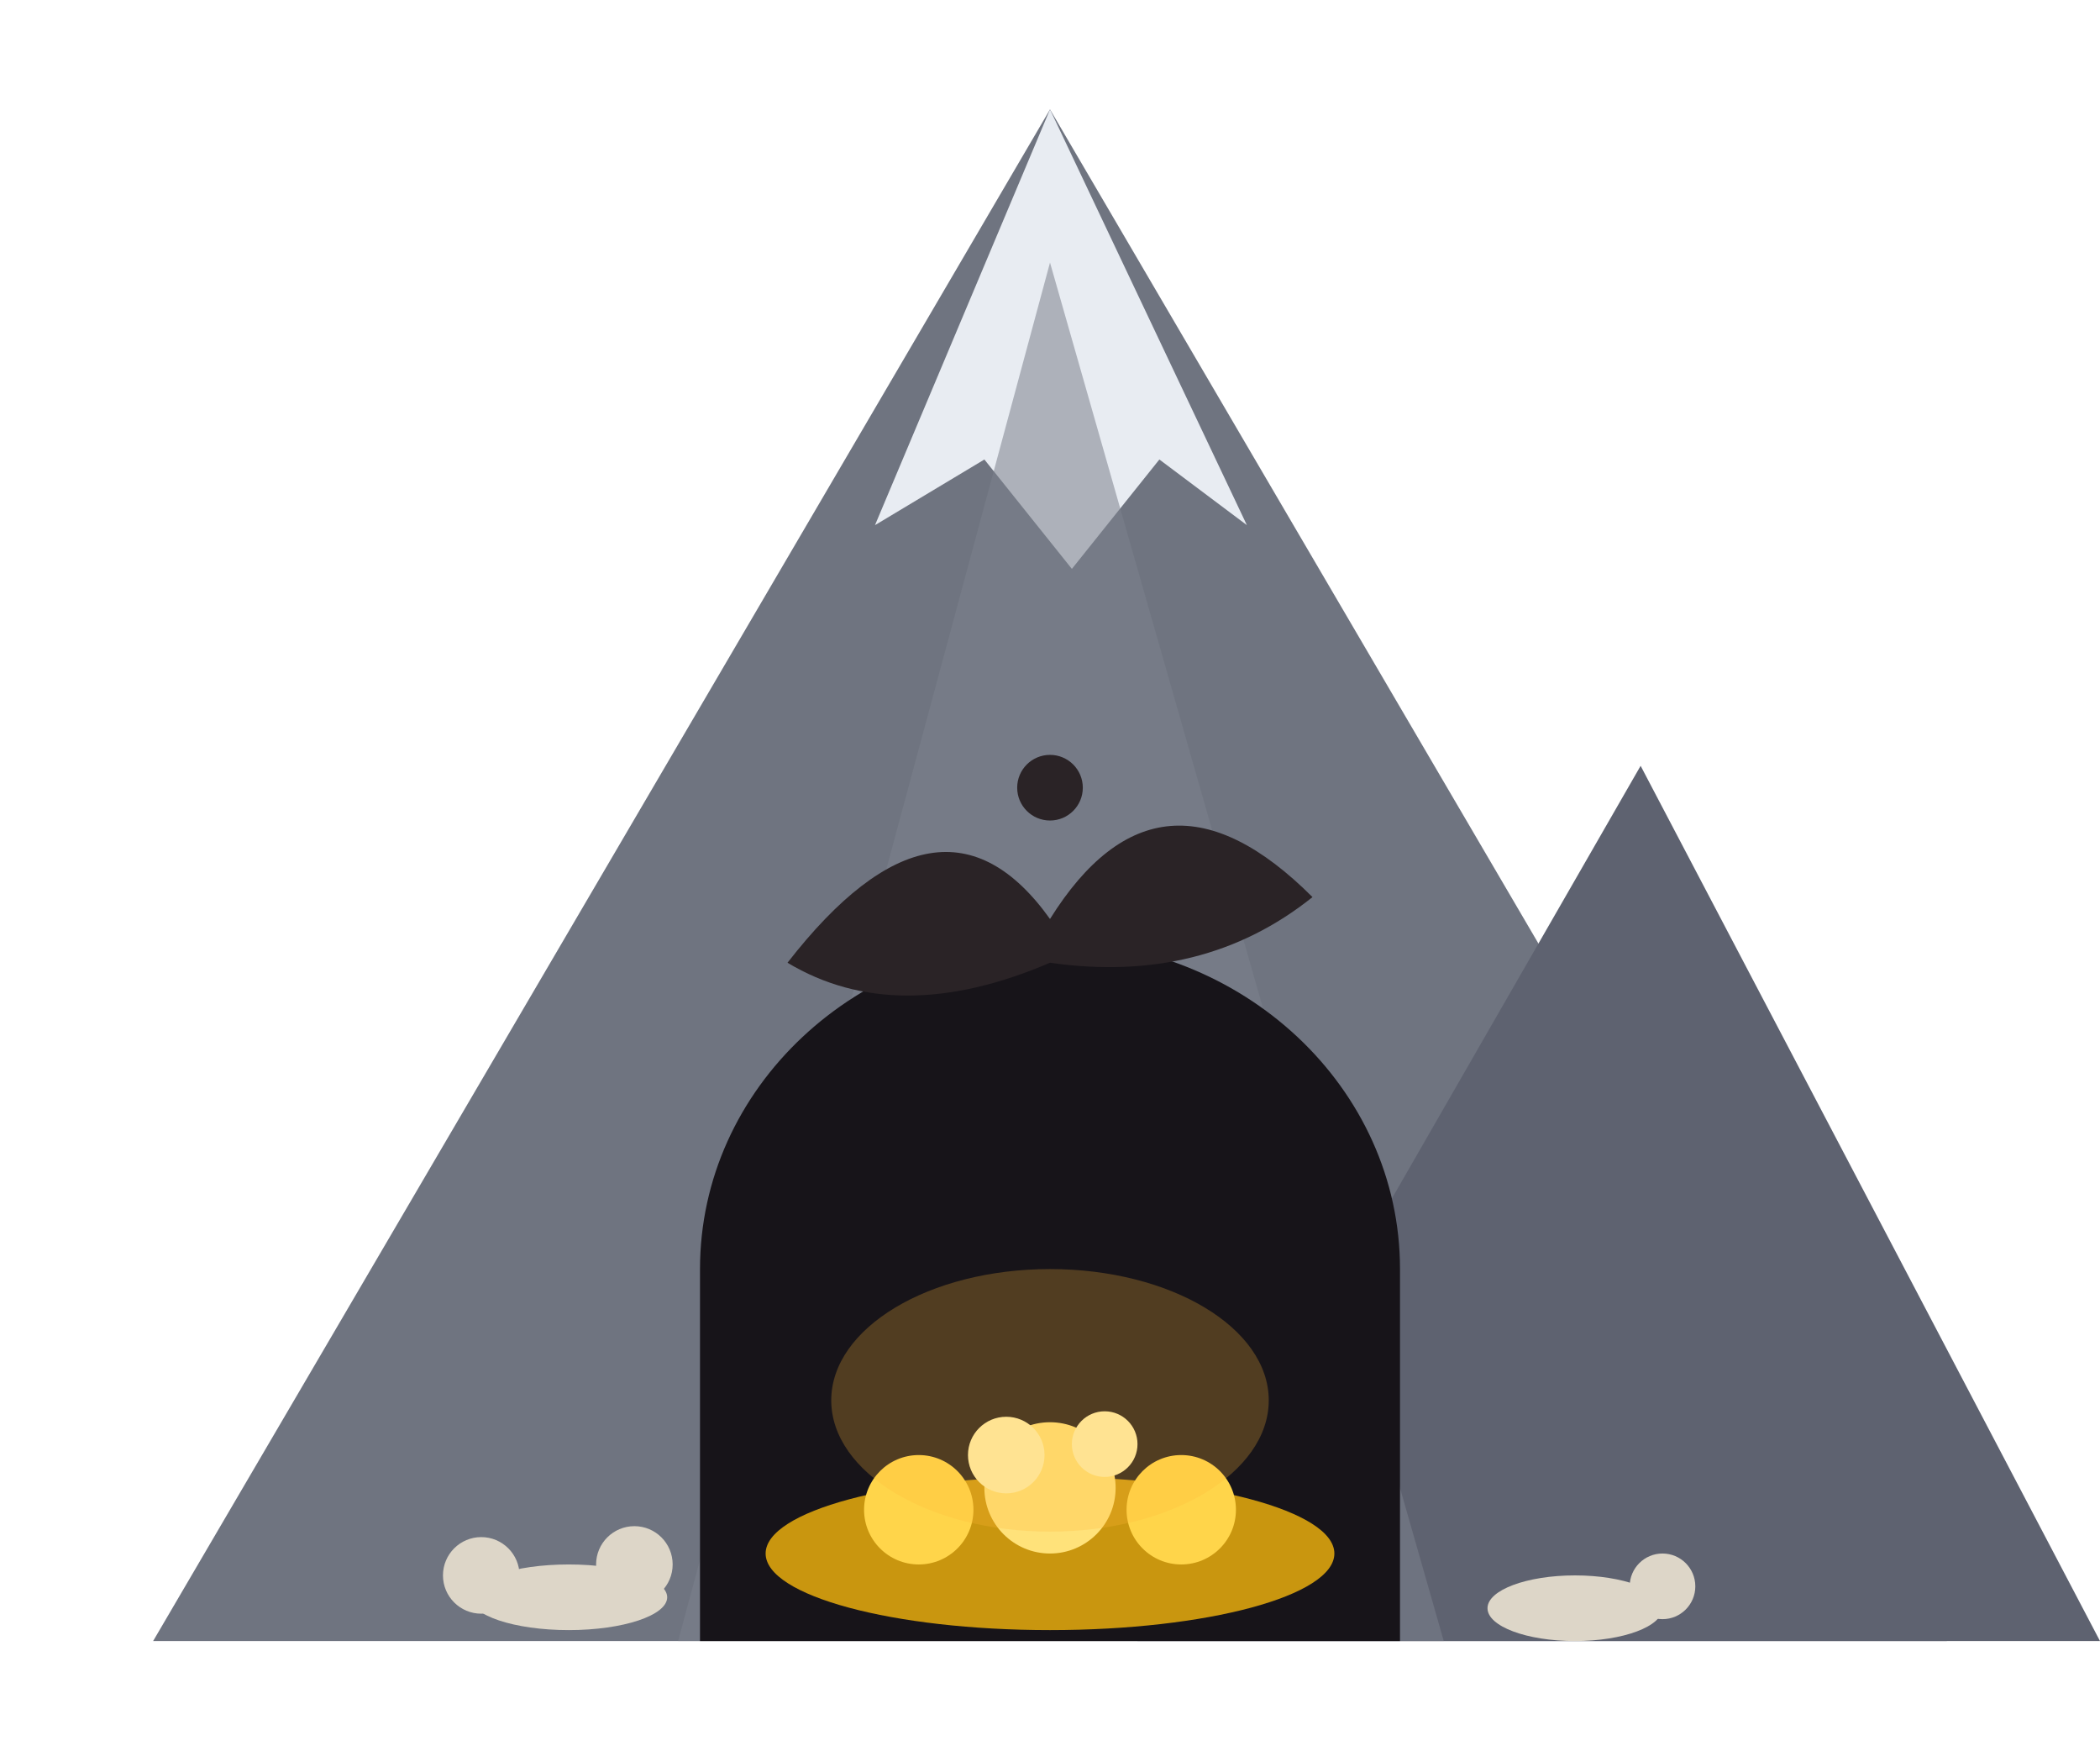
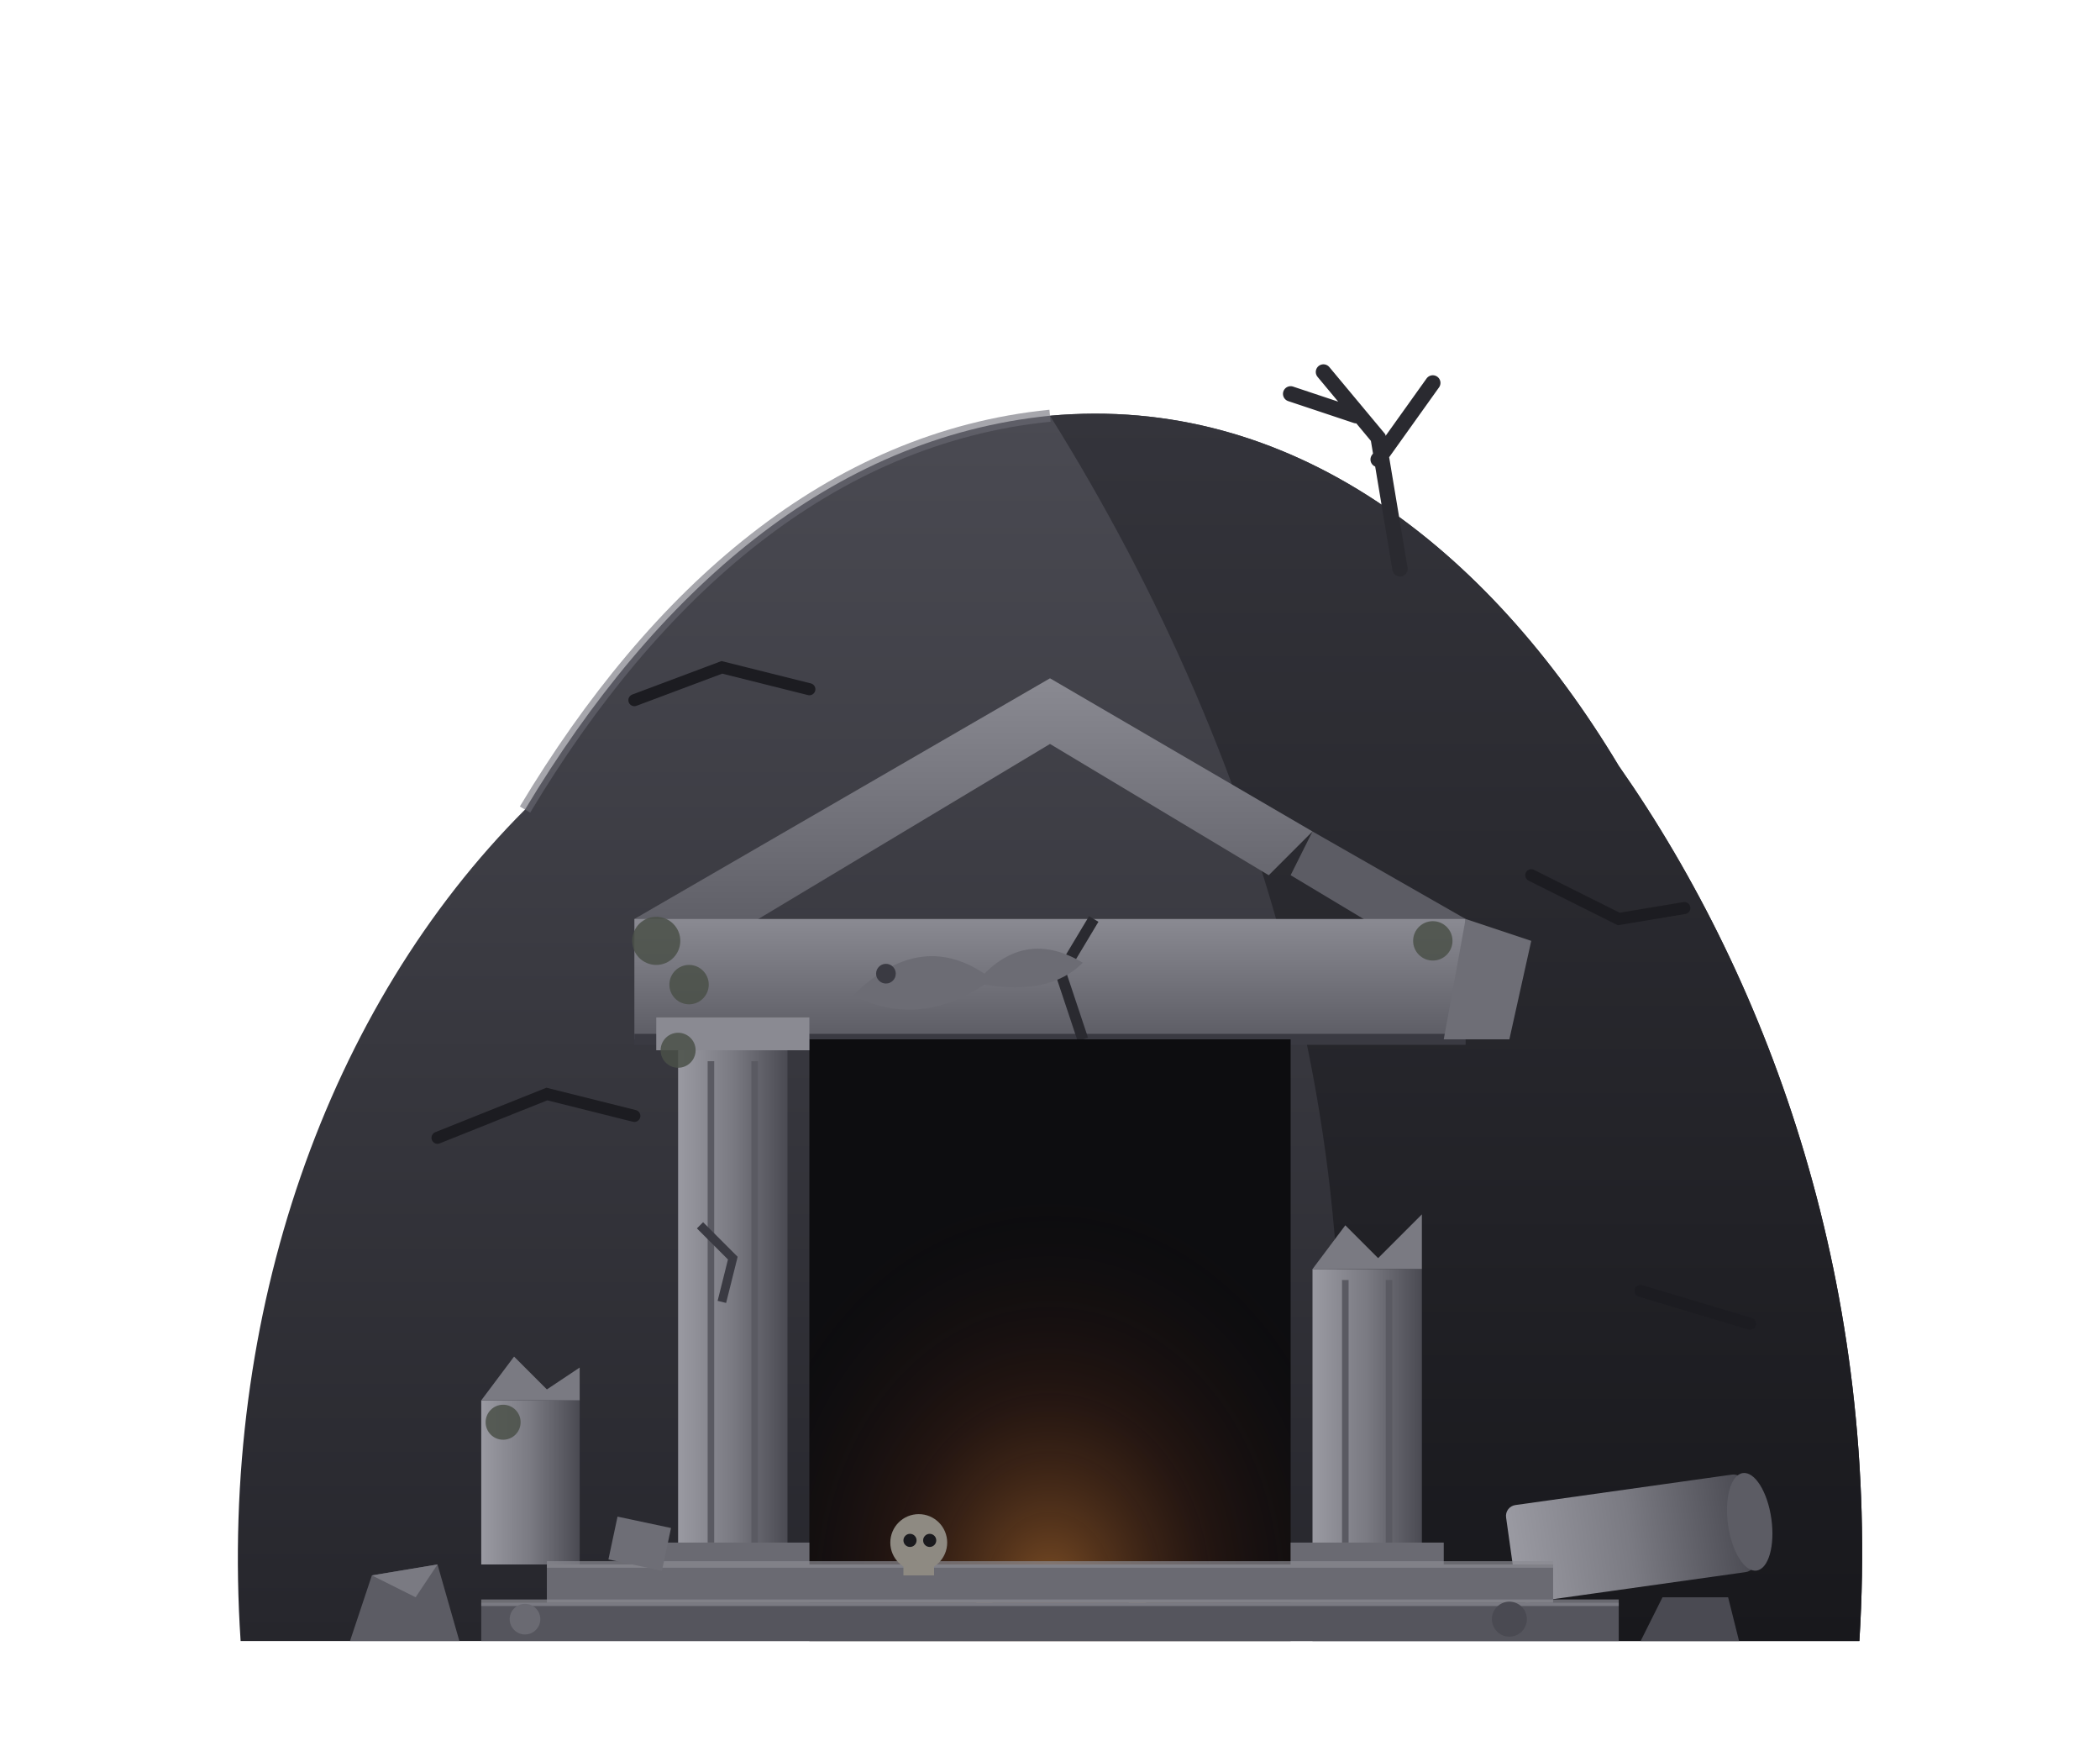
<svg xmlns="http://www.w3.org/2000/svg" width="192" height="160" viewBox="0 0 192 160">
-   <polygon points="96,10 178,150 14,150" fill="#6f7480" />
-   <polygon points="150,70 192,150 104,150" fill="#5e6270" />
-   <polygon points="96,10 114,48 106,42 98,52 90,42 80,48" fill="#e8ecf2" />
-   <polygon points="96,24 132,150 62,150" fill="#7c818d" opacity="0.55" />
-   <path d="M64 150 v-34 a32 30 0 0 1 64 0 v34 z" fill="#171419" />
-   <ellipse cx="96" cy="142" rx="26" ry="7" fill="#c9960f" />
-   <circle cx="84" cy="138" r="5" fill="#ffd54a" />
-   <circle cx="96" cy="136" r="6" fill="#ffe27a" />
-   <circle cx="108" cy="138" r="5" fill="#ffd54a" />
-   <circle cx="92" cy="133" r="3.5" fill="#fff2b0" />
-   <circle cx="101" cy="132" r="3" fill="#fff2b0" />
-   <ellipse cx="96" cy="128" rx="20" ry="12" fill="#ffb638" opacity="0.25" />
-   <path d="M72 88 q14 -18 24 -4 q10 -16 24 -2 q-10 8 -24 6 q-14 6 -24 0 z" fill="#2a2326" />
-   <circle cx="96" cy="72" r="3" fill="#2a2326" />
-   <g fill="#ddd6c8">
-     <ellipse cx="52" cy="146" rx="9" ry="3" />
-     <circle cx="44" cy="144" r="3.5" />
-     <circle cx="58" cy="143" r="3.5" />
-     <ellipse cx="144" cy="147" rx="8" ry="3" />
-     <circle cx="152" cy="145" r="3" />
+   <defs>
+     <linearGradient id="knoll" x1="0" y1="0" x2="0" y2="1">
+       <stop offset="0" stop-color="#4a4a52" />
+       <stop offset="1" stop-color="#26262c" />
+     </linearGradient>
+     <linearGradient id="knollDark" x1="0" y1="0" x2="0" y2="1">
+       <stop offset="0" stop-color="#34343b" />
+       <stop offset="1" stop-color="#18181c" />
+     </linearGradient>
+     <linearGradient id="stone" x1="0" y1="0" x2="0" y2="1">
+       <stop offset="0" stop-color="#8a8a92" />
+       <stop offset="1" stop-color="#5c5c64" />
+     </linearGradient>
+     <linearGradient id="column" x1="0" y1="0" x2="1" y2="0">
+       <stop offset="0" stop-color="#9a9aa2" />
+       <stop offset="0.5" stop-color="#7a7a82" />
+       <stop offset="1" stop-color="#4a4a52" />
+     </linearGradient>
+     <radialGradient id="glow" cx="0.5" cy="0.92" r="0.7">
+       <stop offset="0" stop-color="#ff9a3c" stop-opacity="0.45" />
+       <stop offset="0.5" stop-color="#7a3416" stop-opacity="0.18" />
+       <stop offset="1" stop-color="#000000" stop-opacity="0" />
+     </radialGradient>
+   </defs>
+   <path d="M22 150 C 20 120, 30 92, 48 74 C 60 54, 76 40, 96 38 C 118 36, 136 50, 148 70 C 162 90, 172 118, 170 150 Z" fill="url(#knoll)" />
+   <path d="M96 38 C 118 36, 136 50, 148 70 C 162 90, 172 118, 170 150 L 120 150 C 128 110, 116 70, 96 38 Z" fill="url(#knollDark)" />
+   <g fill="none" stroke="#1c1c21" stroke-width="1.1" stroke-linecap="round">
+     <path d="M40 104 l10 -4 l8 2" />
+     <path d="M58 64 l8 -3 l8 2" />
+     <path d="M140 80 l8 4 l6 -1" />
+     <path d="M150 118 l10 3" />
  </g>
+   <path d="M48 74 C 60 54, 76 40, 96 38" fill="none" stroke="#6a6a74" stroke-width="1.1" opacity="0.6" />
+   <path d="M128 52 l-2 -12 l-5 -6 M126 42 l5 -7 M124 38 l-6 -2" fill="none" stroke="#2a2a30" stroke-width="1.4" stroke-linecap="round" />
+   <polygon points="58,84 96,62 120,76 116,80 96,68 66,86" fill="url(#stone)" />
+   <polygon points="120,76 134,84 128,86 118,80" fill="#5c5c64" />
+   <rect x="58" y="84" width="76" height="11" fill="url(#stone)" />
+   <path d="M58 95 h76" stroke="#3a3a42" stroke-width="1" />
+   <path d="M100 84 l-3 5 l2 6" fill="none" stroke="#2a2a30" stroke-width="1" />
+   <path d="M78 91 q6 -6 12 -2 q4 -4 9 -1 q-3 3 -9 2 q-6 4 -12 1 z" fill="#6c6c74" />
+   <circle cx="81" cy="89" r="0.9" fill="#3a3a42" />
+   <polygon points="134,84 140,86 138,95 132,95" fill="#6e6e76" />
+   <path d="M74 150 V 95 H 118 V 150 Z" fill="#0d0d10" />
+   <path d="M74 150 V 95 H 118 V 150 Z" fill="url(#glow)" />
+   <g fill="#d9a54a" opacity="0.55">
+     <circle cx="90" cy="146" r="0.9" />
+     <circle cx="97" cy="144.6" r="1.1" />
+     <circle cx="104" cy="146.4" r="0.8" />
+   </g>
+   <g>
+     <rect x="62" y="95" width="10" height="48" fill="url(#column)" />
+     <rect x="60" y="93" width="14" height="3" fill="#8a8a92" />
+     <rect x="60" y="141" width="14" height="3" fill="#6a6a72" />
+     <path d="M65 97 v44 M69 97 v44" stroke="#5a5a62" stroke-width="0.6" />
+     <path d="M64 112 l3 3 l-1 4" fill="none" stroke="#3a3a42" stroke-width="0.8" />
+     <rect x="120" y="116" width="10" height="27" fill="url(#column)" />
+     <polygon points="120,116 123,112 126,115 130,111 130,116" fill="#7a7a82" />
+     <rect x="118" y="141" width="14" height="3" fill="#6a6a72" />
+     <path d="M123 117 v24 M127 117 v24" stroke="#5a5a62" stroke-width="0.6" />
+     <g transform="rotate(-8 150 140)">
+       <rect x="138" y="136" width="22" height="9" rx="1" fill="url(#column)" />
+       <ellipse cx="160" cy="140.5" rx="2" ry="4.5" fill="#5c5c64" />
+     </g>
+     <rect x="44" y="128" width="9" height="15" fill="url(#column)" />
+     <polygon points="44,128 47,124 50,127 53,125 53,128" fill="#7a7a82" />
+   </g>
+   <rect x="50" y="143" width="92" height="3.5" fill="#6a6a72" />
+   <rect x="44" y="146.5" width="104" height="3.5" fill="#55555d" />
+   <path d="M50 143 h92 M44 146.5 h104" stroke="#8a8a92" stroke-width="0.6" opacity="0.7" />
+   <g>
+     <polygon points="32,150 34,144 40,143 42,150" fill="#5c5c64" />
+     <polygon points="34,144 40,143 38,146" fill="#7a7a82" />
+     <polygon points="150,150 152,146 158,146 159,150" fill="#4a4a52" />
+     <rect x="56" y="139" width="5" height="4" fill="#6e6e76" transform="rotate(12 58 141)" />
+     <circle cx="138" cy="148" r="1.6" fill="#4a4a52" />
+     <circle cx="48" cy="148" r="1.4" fill="#6a6a72" />
+   </g>
+   <g fill="#4a5048" opacity="0.85">
+     <circle cx="60" cy="86" r="2.2" />
+     <circle cx="63" cy="90" r="1.8" />
+     <circle cx="62" cy="96" r="1.6" />
+     <circle cx="131" cy="86" r="1.8" />
+     <circle cx="46" cy="130" r="1.6" />
+   </g>
+   <circle cx="84" cy="141" r="2.6" fill="#8e8a82" />
+   <rect x="82.6" y="142.4" width="2.8" height="1.6" fill="#8e8a82" />
+   <circle cx="83.2" cy="140.8" r="0.6" fill="#1a1a1e" />
+   <circle cx="85" cy="140.8" r="0.6" fill="#1a1a1e" />
</svg>
